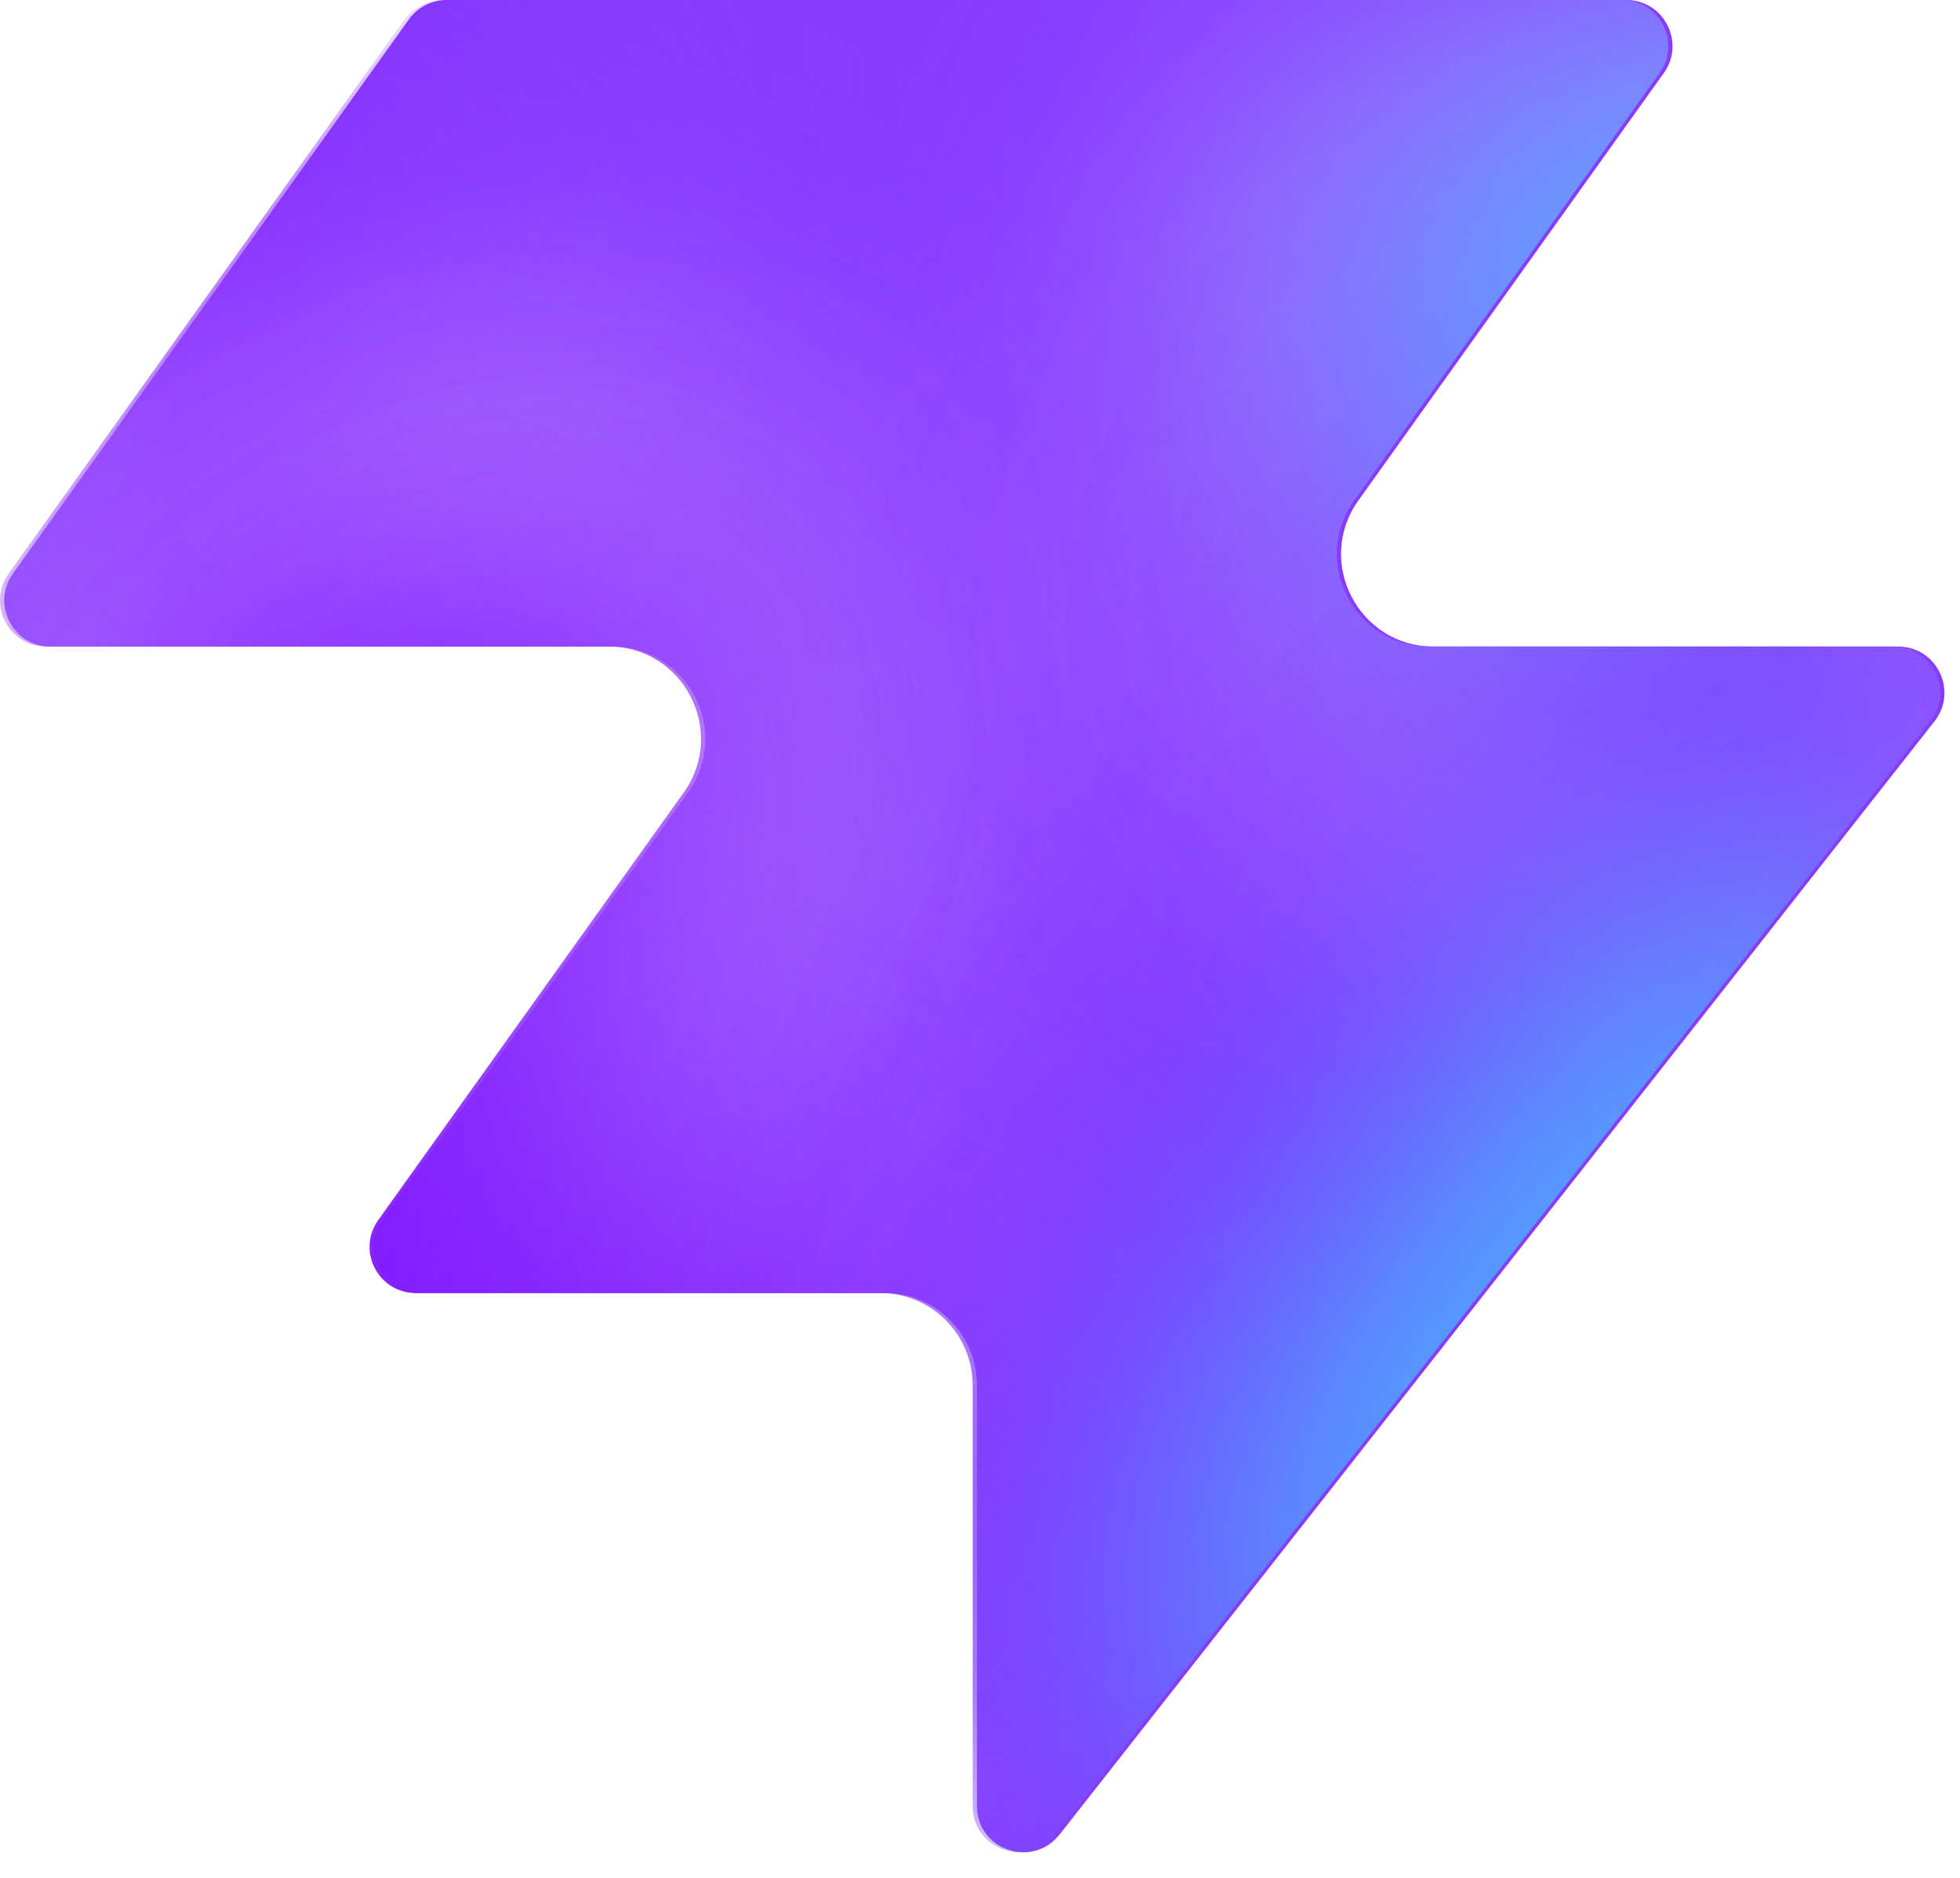
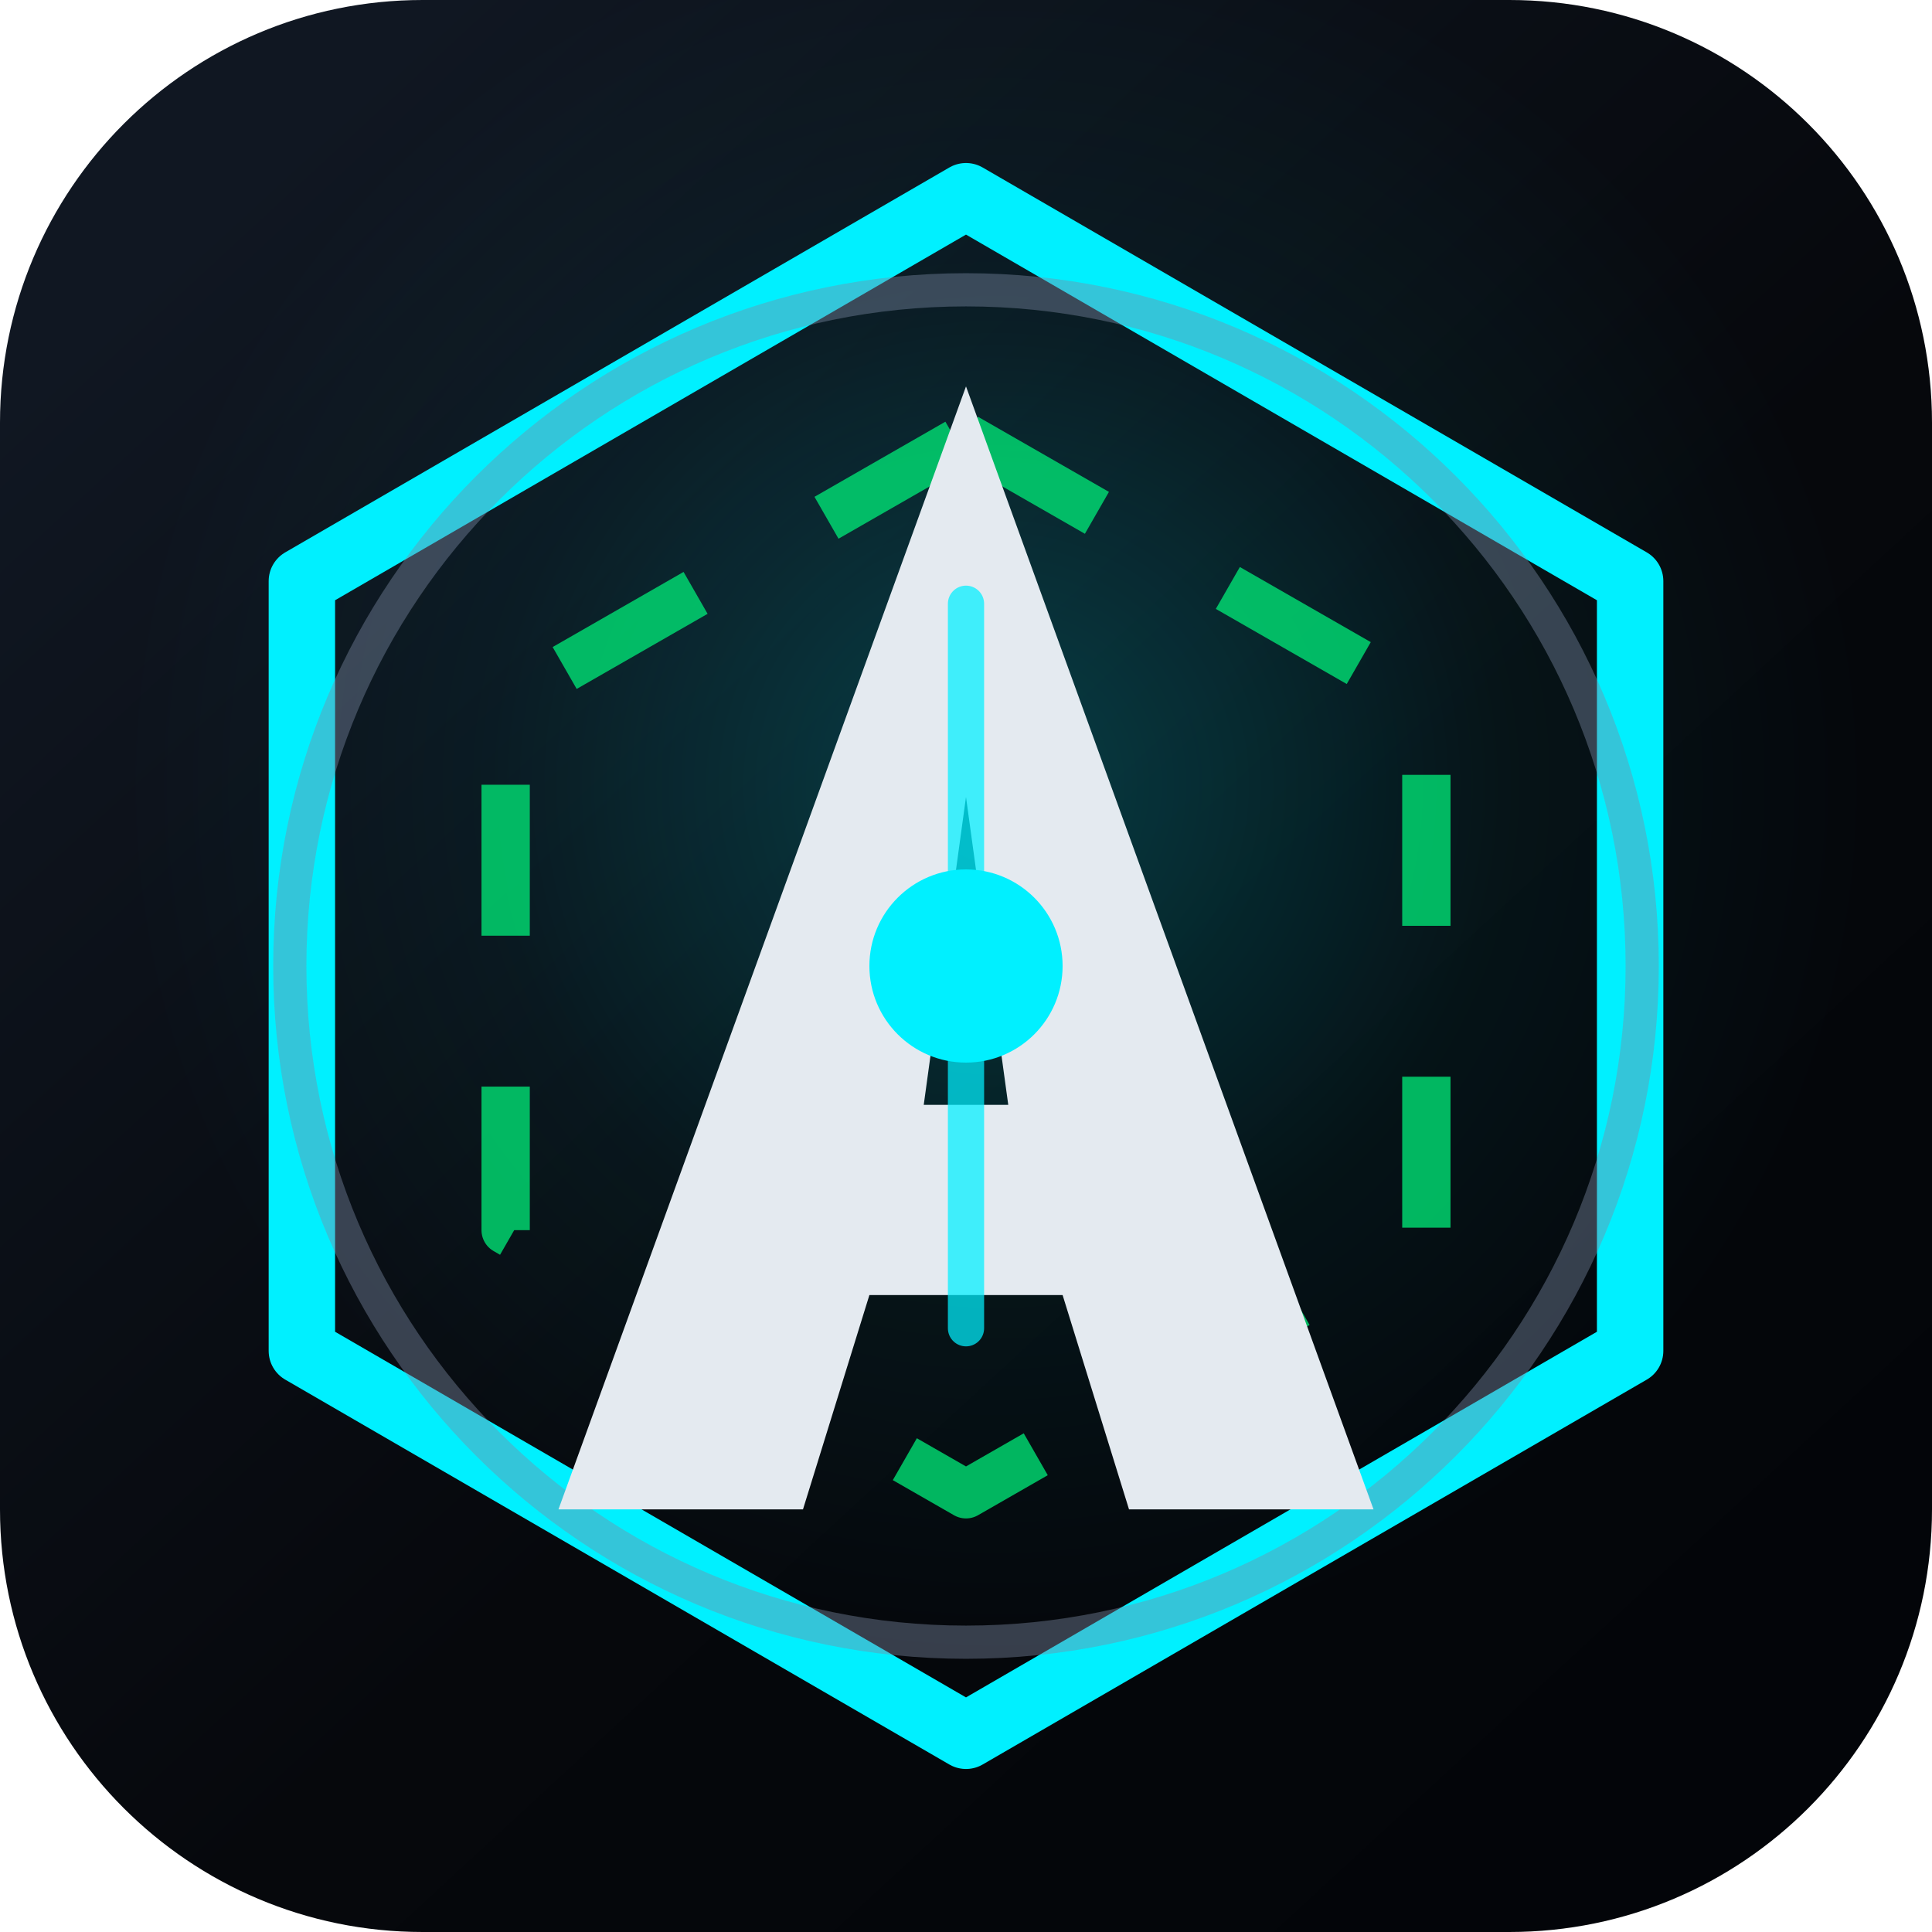
- <svg xmlns="http://www.w3.org/2000/svg" width="48" height="46" fill="none" viewBox="0 0 48 46">
-   <path fill="#863bff" d="M25.946 44.938c-.664.845-2.021.375-2.021-.698V33.937a2.26 2.26 0 0 0-2.262-2.262H10.287c-.92 0-1.456-1.04-.92-1.788l7.48-10.471c1.07-1.497 0-3.578-1.842-3.578H1.237c-.92 0-1.456-1.04-.92-1.788L10.013.474c.214-.297.556-.474.92-.474h28.894c.92 0 1.456 1.04.92 1.788l-7.48 10.471c-1.07 1.498 0 3.579 1.842 3.579h11.377c.943 0 1.473 1.088.89 1.83L25.947 44.94z" style="fill:#863bff;fill:color(display-p3 .525 .23 1);fill-opacity:1" />
-   <mask id="a" width="48" height="46" x="0" y="0" maskUnits="userSpaceOnUse" style="mask-type:alpha">
-     <path fill="#000" d="M25.842 44.938c-.664.844-2.021.375-2.021-.698V33.937a2.26 2.26 0 0 0-2.262-2.262H10.183c-.92 0-1.456-1.04-.92-1.788l7.48-10.471c1.07-1.498 0-3.579-1.842-3.579H1.133c-.92 0-1.456-1.04-.92-1.787L9.91.473c.214-.297.556-.474.92-.474h28.894c.92 0 1.456 1.04.92 1.788l-7.48 10.471c-1.07 1.498 0 3.578 1.842 3.578h11.377c.943 0 1.473 1.088.89 1.832L25.843 44.94z" style="fill:#000;fill-opacity:1" />
-   </mask>
-   <g mask="url(#a)">
-     <g filter="url(#b)">
-       <ellipse cx="5.508" cy="14.704" fill="#ede6ff" rx="5.508" ry="14.704" style="fill:#ede6ff;fill:color(display-p3 .927 .903 1);fill-opacity:1" transform="matrix(.00324 1 1 -.00324 -4.47 31.516)" />
-     </g>
-     <g filter="url(#c)">
-       <ellipse cx="10.399" cy="29.851" fill="#ede6ff" rx="10.399" ry="29.851" style="fill:#ede6ff;fill:color(display-p3 .927 .903 1);fill-opacity:1" transform="matrix(.00324 1 1 -.00324 -39.328 7.883)" />
-     </g>
-     <g filter="url(#d)">
-       <ellipse cx="5.508" cy="30.487" fill="#7e14ff" rx="5.508" ry="30.487" style="fill:#7e14ff;fill:color(display-p3 .492 .077 1);fill-opacity:1" transform="rotate(89.814 -25.913 -14.639)scale(1 -1)" />
-     </g>
-     <g filter="url(#e)">
-       <ellipse cx="5.508" cy="30.599" fill="#7e14ff" rx="5.508" ry="30.599" style="fill:#7e14ff;fill:color(display-p3 .492 .077 1);fill-opacity:1" transform="rotate(89.814 -32.644 -3.334)scale(1 -1)" />
-     </g>
-     <g filter="url(#f)">
-       <ellipse cx="5.508" cy="30.599" fill="#7e14ff" rx="5.508" ry="30.599" style="fill:#7e14ff;fill:color(display-p3 .492 .077 1);fill-opacity:1" transform="matrix(.00324 1 1 -.00324 -34.34 30.47)" />
-     </g>
-     <g filter="url(#g)">
-       <ellipse cx="14.072" cy="22.078" fill="#ede6ff" rx="14.072" ry="22.078" style="fill:#ede6ff;fill:color(display-p3 .927 .903 1);fill-opacity:1" transform="rotate(93.35 24.506 48.493)scale(-1 1)" />
-     </g>
-     <g filter="url(#h)">
-       <ellipse cx="3.47" cy="21.501" fill="#7e14ff" rx="3.47" ry="21.501" style="fill:#7e14ff;fill:color(display-p3 .492 .077 1);fill-opacity:1" transform="rotate(89.009 28.708 47.59)scale(-1 1)" />
-     </g>
-     <g filter="url(#i)">
-       <ellipse cx="3.47" cy="21.501" fill="#7e14ff" rx="3.47" ry="21.501" style="fill:#7e14ff;fill:color(display-p3 .492 .077 1);fill-opacity:1" transform="rotate(89.009 28.708 47.59)scale(-1 1)" />
-     </g>
-     <g filter="url(#j)">
-       <ellipse cx=".387" cy="8.972" fill="#7e14ff" rx="4.407" ry="29.108" style="fill:#7e14ff;fill:color(display-p3 .492 .077 1);fill-opacity:1" transform="rotate(39.51 .387 8.972)" />
-     </g>
-     <g filter="url(#k)">
-       <ellipse cx="47.523" cy="-6.092" fill="#7e14ff" rx="4.407" ry="29.108" style="fill:#7e14ff;fill:color(display-p3 .492 .077 1);fill-opacity:1" transform="rotate(37.892 47.523 -6.092)" />
-     </g>
-     <g filter="url(#l)">
-       <ellipse cx="41.412" cy="6.333" fill="#47bfff" rx="5.971" ry="9.665" style="fill:#47bfff;fill:color(display-p3 .28 .748 1);fill-opacity:1" transform="rotate(37.892 41.412 6.333)" />
-     </g>
-     <g filter="url(#m)">
-       <ellipse cx="-1.879" cy="38.332" fill="#7e14ff" rx="4.407" ry="29.108" style="fill:#7e14ff;fill:color(display-p3 .492 .077 1);fill-opacity:1" transform="rotate(37.892 -1.88 38.332)" />
-     </g>
-     <g filter="url(#n)">
-       <ellipse cx="-1.879" cy="38.332" fill="#7e14ff" rx="4.407" ry="29.108" style="fill:#7e14ff;fill:color(display-p3 .492 .077 1);fill-opacity:1" transform="rotate(37.892 -1.88 38.332)" />
-     </g>
-     <g filter="url(#o)">
-       <ellipse cx="35.651" cy="29.907" fill="#7e14ff" rx="4.407" ry="29.108" style="fill:#7e14ff;fill:color(display-p3 .492 .077 1);fill-opacity:1" transform="rotate(37.892 35.651 29.907)" />
-     </g>
-     <g filter="url(#p)">
-       <ellipse cx="38.418" cy="32.4" fill="#47bfff" rx="5.971" ry="15.297" style="fill:#47bfff;fill:color(display-p3 .28 .748 1);fill-opacity:1" transform="rotate(37.892 38.418 32.4)" />
-     </g>
-   </g>
+ <svg xmlns="http://www.w3.org/2000/svg" viewBox="0 0 64 64" role="img" aria-label="Aletheos">
  <defs>
-     <filter id="b" width="60.045" height="41.654" x="-19.77" y="16.149" color-interpolation-filters="sRGB" filterUnits="userSpaceOnUse">
-       <feFlood flood-opacity="0" result="BackgroundImageFix" />
-       <feBlend in="SourceGraphic" in2="BackgroundImageFix" result="shape" />
-       <feGaussianBlur result="effect1_foregroundBlur_2002_17158" stdDeviation="7.659" />
-     </filter>
-     <filter id="c" width="90.34" height="51.437" x="-54.613" y="-7.533" color-interpolation-filters="sRGB" filterUnits="userSpaceOnUse">
-       <feFlood flood-opacity="0" result="BackgroundImageFix" />
-       <feBlend in="SourceGraphic" in2="BackgroundImageFix" result="shape" />
-       <feGaussianBlur result="effect1_foregroundBlur_2002_17158" stdDeviation="7.659" />
-     </filter>
-     <filter id="d" width="79.355" height="29.4" x="-49.64" y="2.03" color-interpolation-filters="sRGB" filterUnits="userSpaceOnUse">
-       <feFlood flood-opacity="0" result="BackgroundImageFix" />
-       <feBlend in="SourceGraphic" in2="BackgroundImageFix" result="shape" />
-       <feGaussianBlur result="effect1_foregroundBlur_2002_17158" stdDeviation="4.596" />
-     </filter>
-     <filter id="e" width="79.579" height="29.4" x="-45.045" y="20.029" color-interpolation-filters="sRGB" filterUnits="userSpaceOnUse">
-       <feFlood flood-opacity="0" result="BackgroundImageFix" />
-       <feBlend in="SourceGraphic" in2="BackgroundImageFix" result="shape" />
-       <feGaussianBlur result="effect1_foregroundBlur_2002_17158" stdDeviation="4.596" />
-     </filter>
-     <filter id="f" width="79.579" height="29.4" x="-43.513" y="21.178" color-interpolation-filters="sRGB" filterUnits="userSpaceOnUse">
-       <feFlood flood-opacity="0" result="BackgroundImageFix" />
-       <feBlend in="SourceGraphic" in2="BackgroundImageFix" result="shape" />
-       <feGaussianBlur result="effect1_foregroundBlur_2002_17158" stdDeviation="4.596" />
-     </filter>
-     <filter id="g" width="74.749" height="58.852" x="15.756" y="-17.901" color-interpolation-filters="sRGB" filterUnits="userSpaceOnUse">
-       <feFlood flood-opacity="0" result="BackgroundImageFix" />
-       <feBlend in="SourceGraphic" in2="BackgroundImageFix" result="shape" />
-       <feGaussianBlur result="effect1_foregroundBlur_2002_17158" stdDeviation="7.659" />
-     </filter>
-     <filter id="h" width="61.377" height="25.362" x="23.548" y="2.284" color-interpolation-filters="sRGB" filterUnits="userSpaceOnUse">
-       <feFlood flood-opacity="0" result="BackgroundImageFix" />
-       <feBlend in="SourceGraphic" in2="BackgroundImageFix" result="shape" />
-       <feGaussianBlur result="effect1_foregroundBlur_2002_17158" stdDeviation="4.596" />
-     </filter>
-     <filter id="i" width="61.377" height="25.362" x="23.548" y="2.284" color-interpolation-filters="sRGB" filterUnits="userSpaceOnUse">
-       <feFlood flood-opacity="0" result="BackgroundImageFix" />
-       <feBlend in="SourceGraphic" in2="BackgroundImageFix" result="shape" />
-       <feGaussianBlur result="effect1_foregroundBlur_2002_17158" stdDeviation="4.596" />
-     </filter>
-     <filter id="j" width="56.045" height="63.649" x="-27.636" y="-22.853" color-interpolation-filters="sRGB" filterUnits="userSpaceOnUse">
-       <feFlood flood-opacity="0" result="BackgroundImageFix" />
-       <feBlend in="SourceGraphic" in2="BackgroundImageFix" result="shape" />
-       <feGaussianBlur result="effect1_foregroundBlur_2002_17158" stdDeviation="4.596" />
-     </filter>
-     <filter id="k" width="54.814" height="64.646" x="20.116" y="-38.415" color-interpolation-filters="sRGB" filterUnits="userSpaceOnUse">
-       <feFlood flood-opacity="0" result="BackgroundImageFix" />
-       <feBlend in="SourceGraphic" in2="BackgroundImageFix" result="shape" />
-       <feGaussianBlur result="effect1_foregroundBlur_2002_17158" stdDeviation="4.596" />
-     </filter>
-     <filter id="l" width="33.541" height="35.313" x="24.641" y="-11.323" color-interpolation-filters="sRGB" filterUnits="userSpaceOnUse">
-       <feFlood flood-opacity="0" result="BackgroundImageFix" />
-       <feBlend in="SourceGraphic" in2="BackgroundImageFix" result="shape" />
-       <feGaussianBlur result="effect1_foregroundBlur_2002_17158" stdDeviation="4.596" />
-     </filter>
-     <filter id="m" width="54.814" height="64.646" x="-29.286" y="6.009" color-interpolation-filters="sRGB" filterUnits="userSpaceOnUse">
-       <feFlood flood-opacity="0" result="BackgroundImageFix" />
-       <feBlend in="SourceGraphic" in2="BackgroundImageFix" result="shape" />
-       <feGaussianBlur result="effect1_foregroundBlur_2002_17158" stdDeviation="4.596" />
-     </filter>
-     <filter id="n" width="54.814" height="64.646" x="-29.286" y="6.009" color-interpolation-filters="sRGB" filterUnits="userSpaceOnUse">
-       <feFlood flood-opacity="0" result="BackgroundImageFix" />
-       <feBlend in="SourceGraphic" in2="BackgroundImageFix" result="shape" />
-       <feGaussianBlur result="effect1_foregroundBlur_2002_17158" stdDeviation="4.596" />
-     </filter>
-     <filter id="o" width="54.814" height="64.646" x="8.244" y="-2.416" color-interpolation-filters="sRGB" filterUnits="userSpaceOnUse">
-       <feFlood flood-opacity="0" result="BackgroundImageFix" />
-       <feBlend in="SourceGraphic" in2="BackgroundImageFix" result="shape" />
-       <feGaussianBlur result="effect1_foregroundBlur_2002_17158" stdDeviation="4.596" />
-     </filter>
-     <filter id="p" width="39.409" height="43.623" x="18.713" y="10.588" color-interpolation-filters="sRGB" filterUnits="userSpaceOnUse">
-       <feFlood flood-opacity="0" result="BackgroundImageFix" />
-       <feBlend in="SourceGraphic" in2="BackgroundImageFix" result="shape" />
-       <feGaussianBlur result="effect1_foregroundBlur_2002_17158" stdDeviation="4.596" />
-     </filter>
+     <linearGradient id="bg" x1="8" x2="56" y1="6" y2="58" gradientUnits="userSpaceOnUse">
+       <stop stop-color="#101722" />
+       <stop offset=".58" stop-color="#06080c" />
+       <stop offset="1" stop-color="#030509" />
+     </linearGradient>
+     <radialGradient id="glow" cx="33" cy="26" r="29" gradientUnits="userSpaceOnUse">
+       <stop stop-color="#00f0ff" stop-opacity=".22" />
+       <stop offset=".58" stop-color="#00f0ff" stop-opacity=".05" />
+       <stop offset="1" stop-color="#00f0ff" stop-opacity="0" />
+     </radialGradient>
  </defs>
+   <rect width="64" height="64" rx="14" fill="url(#bg)" />
+   <rect width="64" height="64" rx="14" fill="url(#glow)" />
+   <path d="M32 6.5 54 19.25v25.5L32 57.5 10 44.75v-25.5L32 6.5Z" fill="none" stroke="#00f0ff" stroke-width="2.2" stroke-linejoin="round" />
+   <path d="M32 14.5 47.25 23.25v17.5L32 49.5 16.75 40.75v-17.5L32 14.5Z" fill="none" stroke="#00e676" stroke-width="1.6" stroke-linejoin="round" stroke-dasharray="5 5" opacity=".78" />
+   <circle cx="32" cy="32" r="22.4" fill="none" stroke="#7d8aa4" stroke-width="1.1" opacity=".42" />
+   <path d="M18.5 50 32 12.8 45.5 50h-8.1l-2.2-7.1h-6.4L26.6 50h-8.1Zm12.1-13.4h2.8L32 26.4l-1.4 10.2Z" fill="#e4eaf0" fill-rule="evenodd" />
+   <circle cx="32" cy="32" r="3.2" fill="#00f0ff" />
+   <path d="M32 20v24" stroke="#00f0ff" stroke-width="1.2" stroke-linecap="round" opacity=".72" />
</svg>
